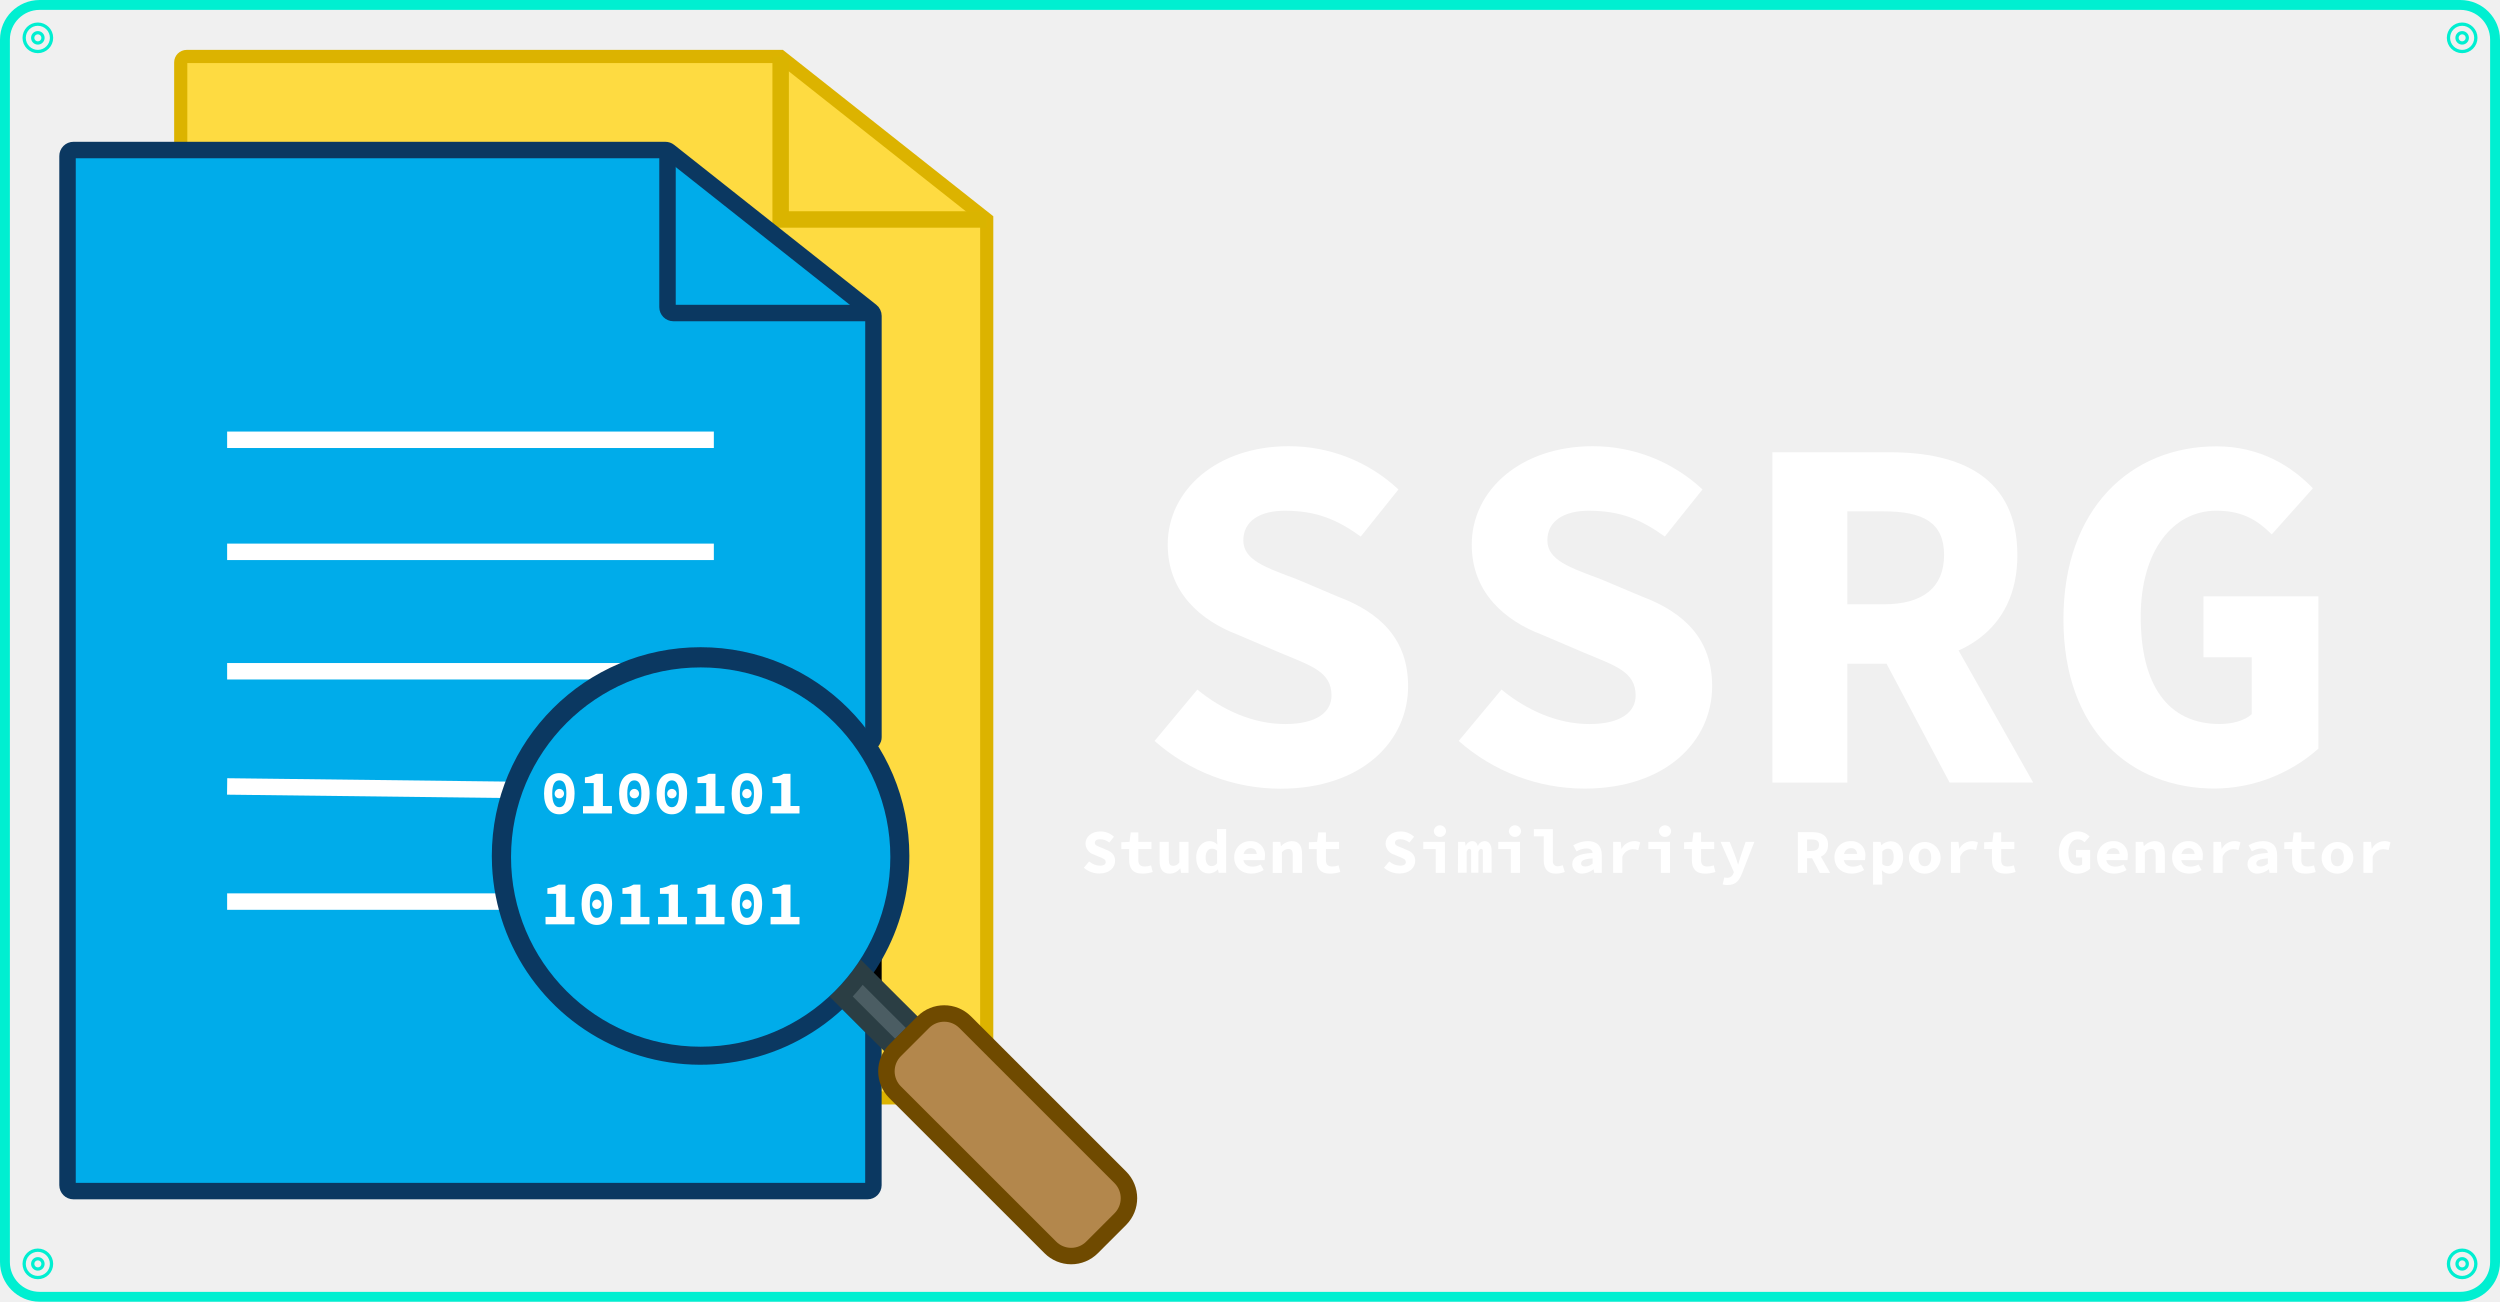
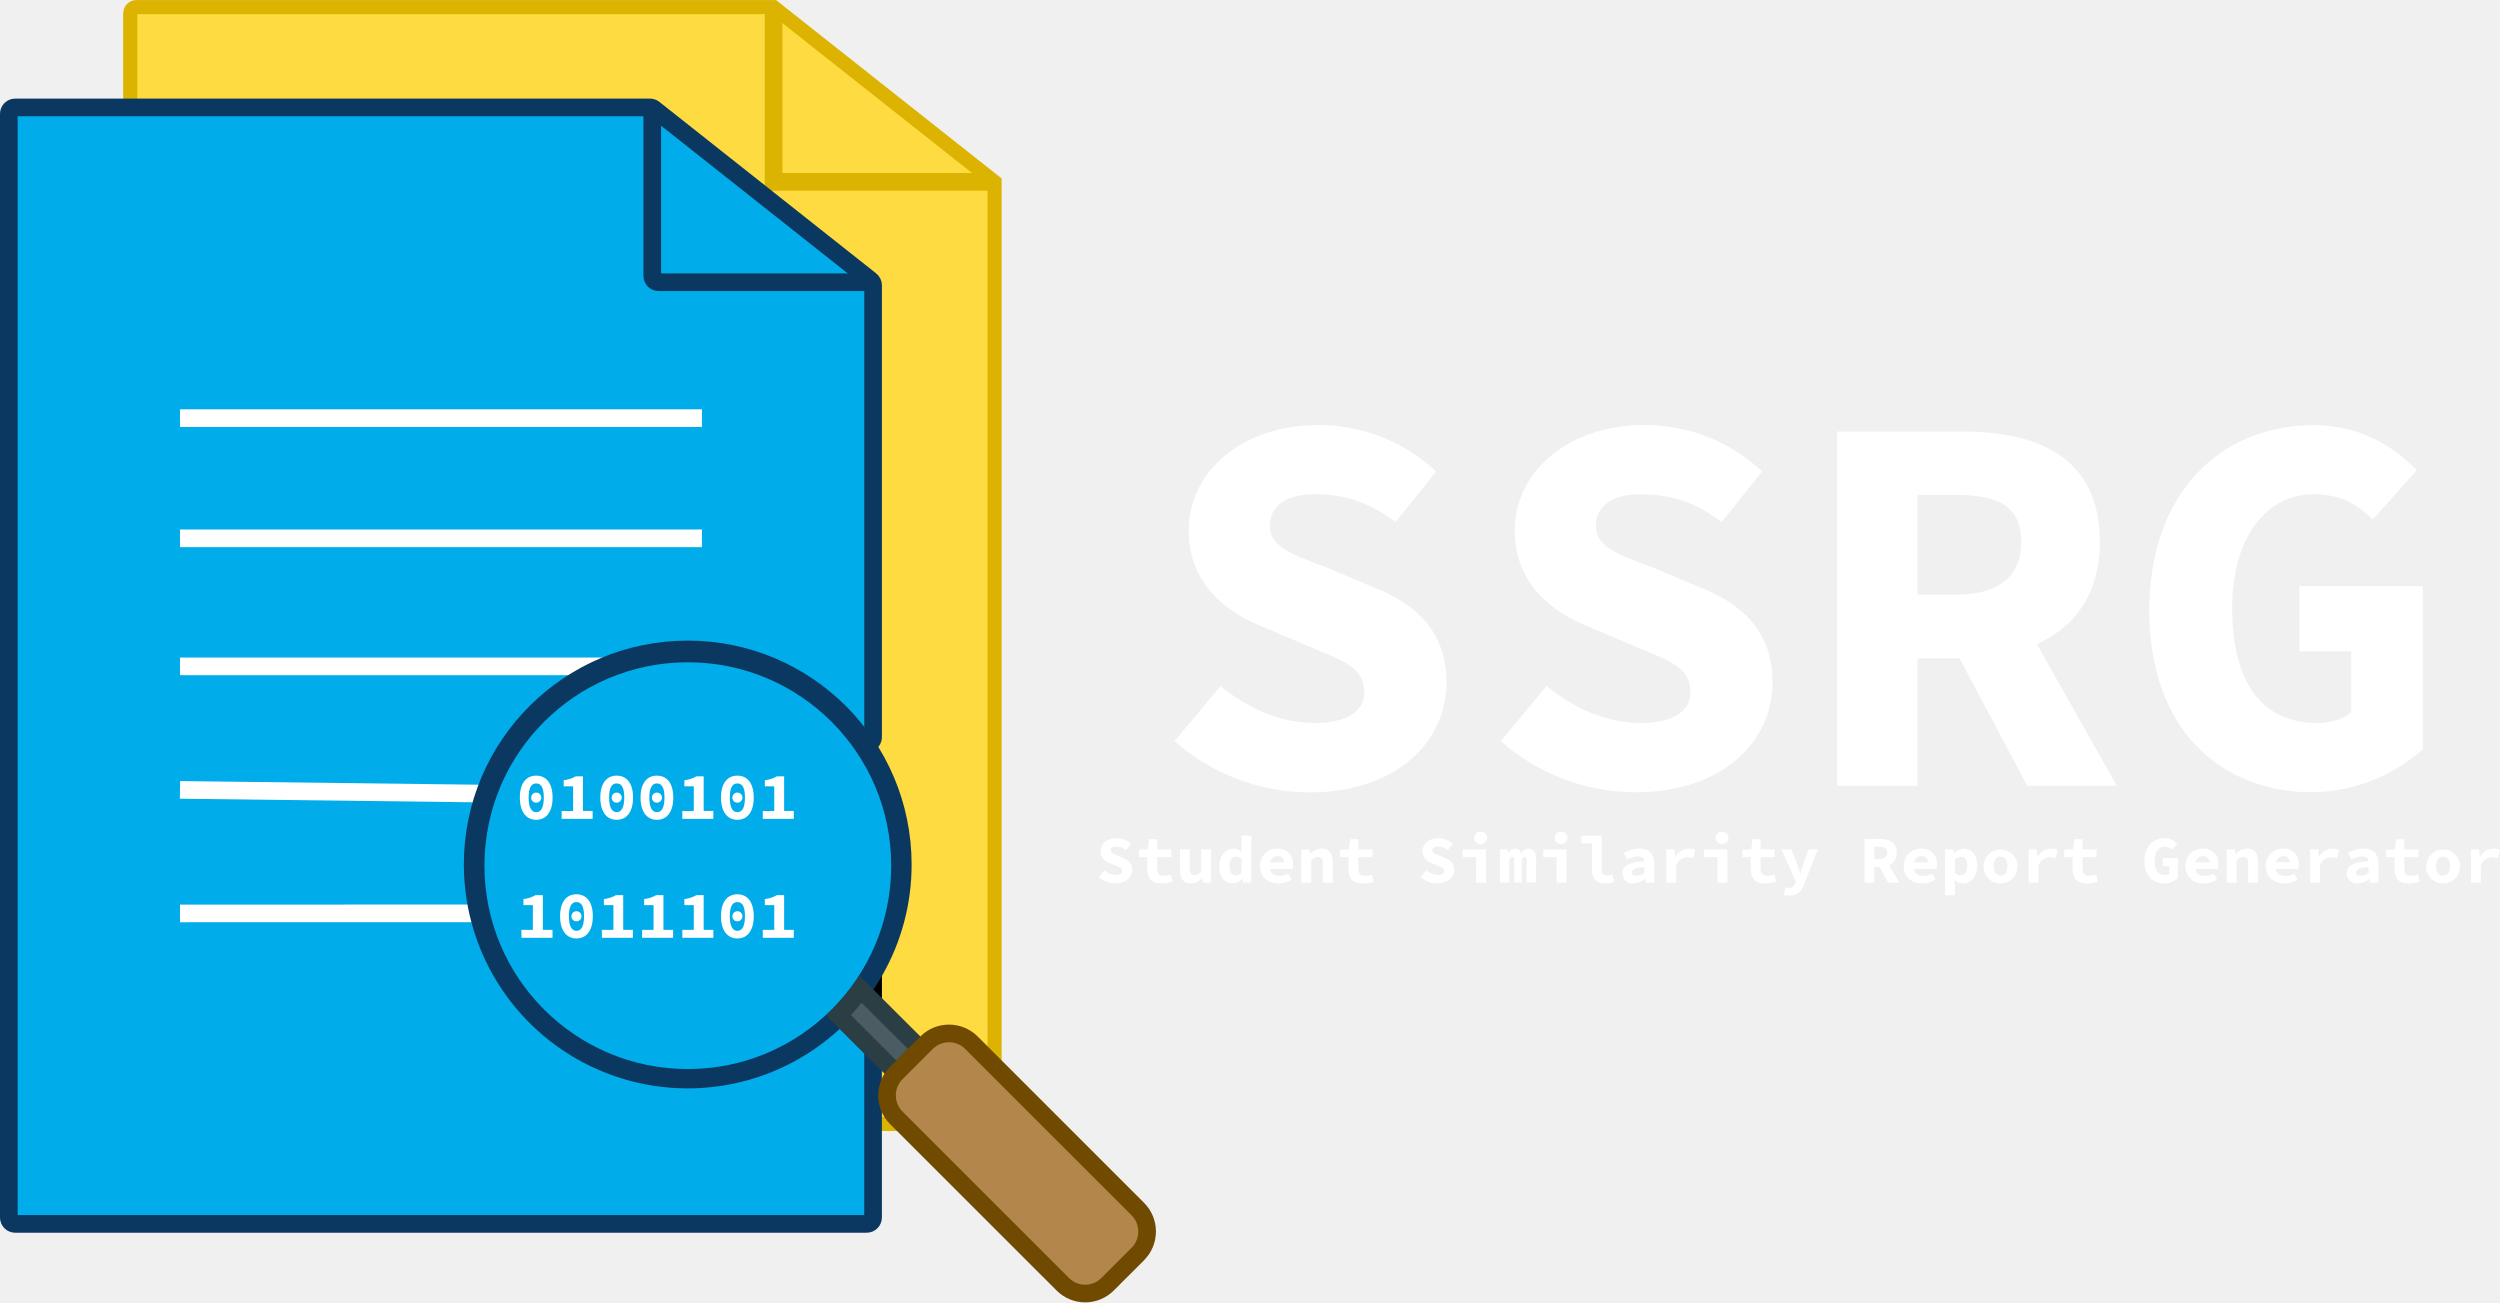
- <svg xmlns="http://www.w3.org/2000/svg" viewBox="0 0 759.69 395.56">
+ <svg xmlns="http://www.w3.org/2000/svg" viewBox="0 0 708.39 369.03">
  <defs>
-     <style>.cls-1{fill:#fedb41;stroke:#dcb300;stroke-width:4px;}.cls-1,.cls-11,.cls-12,.cls-2,.cls-3,.cls-4,.cls-5,.cls-6,.cls-7,.cls-8,.cls-9{stroke-miterlimit:10;}.cls-11,.cls-12,.cls-2,.cls-3,.cls-5,.cls-6{fill:none;}.cls-2{stroke:#dab400;}.cls-2,.cls-3,.cls-4,.cls-5,.cls-6,.cls-8,.cls-9{stroke-width:5px;}.cls-3{stroke:#000;}.cls-13,.cls-4{fill:#00acea;}.cls-4,.cls-6,.cls-7{stroke:#0b3861;}.cls-5{stroke:#fff;}.cls-7{fill:#0b3861;stroke-width:6px;}.cls-8{fill:#4b5d63;stroke:#2b3e44;}.cls-9{fill:#b3874c;stroke:#6f4a00;}.cls-10{fill:#fff;}.cls-11,.cls-12{stroke:#00efd1;}.cls-11{stroke-width:3px;}</style>
+     <style>.cls-1{fill:#fedb41;stroke:#dcb300;stroke-width:4px;}.cls-1,.cls-2,.cls-3,.cls-4,.cls-5,.cls-6,.cls-7,.cls-8,.cls-9{stroke-miterlimit:10;}.cls-2,.cls-3,.cls-5,.cls-6{fill:none;}.cls-2{stroke:#dab400;}.cls-2,.cls-3,.cls-4,.cls-5,.cls-6,.cls-8,.cls-9{stroke-width:5px;}.cls-3{stroke:#000;}.cls-11,.cls-4{fill:#00acea;}.cls-4,.cls-6,.cls-7{stroke:#0b3861;}.cls-5{stroke:#fff;}.cls-7{fill:#0b3861;stroke-width:6px;}.cls-8{fill:#4b5d63;stroke:#2b3e44;}.cls-9{fill:#b3874c;stroke:#6f4a00;}.cls-10{fill:#fff;}</style>
  </defs>
  <g id="Layer_5" data-name="Layer 5">
-     <path class="cls-1" d="M176.88,318.53H357.37L420,368.05V635H175.08V320.33A1.8,1.8,0,0,1,176.88,318.53Z" transform="translate(-120.16 -301.37)" />
-     <polyline class="cls-2" points="237.22 17.16 237.22 66.69 299.82 66.69" />
-     <path class="cls-3" d="M382.05,596.86a61.59,61.59,0,0,0,3.53-5.48v9Z" transform="translate(-120.16 -301.37)" />
-     <path class="cls-4" d="M385.58,397.36v128a1.8,1.8,0,0,1-3.26,1.07,60.44,60.44,0,0,0-109.71,35c0,1,0,1.91.07,2.85a60.44,60.44,0,0,0,101.83,41.13,1.8,1.8,0,0,1,2.53,0l8,8a1.81,1.81,0,0,1,.53,1.28v46.83a1.81,1.81,0,0,1-1.81,1.8H142.48a1.8,1.8,0,0,1-1.8-1.8V348.77a1.8,1.8,0,0,1,1.8-1.81H322.35a1.81,1.81,0,0,1,1.12.39l61.42,48.59A1.81,1.81,0,0,1,385.58,397.36Z" transform="translate(-120.16 -301.37)" />
-     <line class="cls-5" x1="69.02" y1="133.64" x2="216.92" y2="133.64" />
-     <line class="cls-5" x1="69.02" y1="167.69" x2="216.92" y2="167.69" />
-     <line class="cls-5" x1="190.46" y1="203.98" x2="69.02" y2="203.98" />
-     <line class="cls-5" x1="69.02" y1="238.98" x2="155.87" y2="240.03" />
-     <line class="cls-5" x1="154.05" y1="273.97" x2="69.02" y2="273.97" />
-     <path class="cls-6" d="M323,347V394.7a1.79,1.79,0,0,0,1.79,1.79h60.81" transform="translate(-120.16 -301.37)" />
-     <path class="cls-7" d="M393.49,561.48a60.08,60.08,0,0,1-7.91,29.9,61.59,61.59,0,0,1-3.53,5.48,59.38,59.38,0,0,1-6.26,7.36,60.44,60.44,0,0,1-103.11-39.89c-.05-.94-.07-1.89-.07-2.85a60.44,60.44,0,1,1,120.88,0Z" transform="translate(-120.16 -301.37)" />
-     <path class="cls-8" d="M399,613.76l-6.81,6.81L385.58,614l-9.79-9.79a59.38,59.38,0,0,0,6.26-7.36l3.53,3.53,5.22,5.22Z" transform="translate(-120.16 -301.37)" />
-     <path id="Handle" class="cls-9" d="M460.63,671.8,452,680.43a8.94,8.94,0,0,1-12.66,0l-47.21-47.19a9,9,0,0,1,0-12.67h0l6.81-6.81,1.81-1.81a9,9,0,0,1,12.66,0l47.21,47.2A9,9,0,0,1,460.63,671.8Z" transform="translate(-120.16 -301.37)" />
-     <path class="cls-10" d="M471,526.52l13-15.6c7.58,6.21,16.95,10.47,26.68,10.47s14.09-3.73,14.09-8.64c0-7.22-6-9-15.47-12.95l-13.07-5.58C485.16,490,475,481.47,475,466.86c0-16.62,15-29.9,36.78-29.9a48.6,48.6,0,0,1,33.33,13.14l-11.45,14.31c-7.06-5.07-13.32-7.84-23.12-7.84-7.49,0-12.56,3.1-12.56,9,0,6,6.73,8.24,16.35,11.85l12.28,5.21c13.14,4.92,21.44,13.12,21.44,27.28,0,16.68-14,31.13-38.84,31.13A57.82,57.82,0,0,1,471,526.52Z" transform="translate(-120.16 -301.37)" />
-     <path class="cls-10" d="M563.42,526.52l13-15.6c7.59,6.21,16.95,10.47,26.68,10.47s14.09-3.73,14.09-8.64c0-7.22-6-9-15.46-12.95l-13.07-5.58c-11.13-4.22-21.27-12.75-21.27-27.36,0-16.62,15-29.9,36.77-29.9a48.61,48.61,0,0,1,33.34,13.14l-11.45,14.31c-7.06-5.07-13.32-7.84-23.13-7.84-7.48,0-12.55,3.1-12.55,9,0,6,6.72,8.24,16.35,11.85L619,482.6c13.14,4.92,21.44,13.12,21.44,27.28,0,16.68-14,31.13-38.84,31.13A57.82,57.82,0,0,1,563.42,526.52Z" transform="translate(-120.16 -301.37)" />
-     <path class="cls-10" d="M658.75,438.8h35.69c21.26,0,38.75,7.4,38.75,31.27,0,23.07-17.49,33-38.75,33H681.51v36.11H658.75ZM692.59,485c11.93,0,18.33-5.13,18.33-15s-6.4-13.24-18.33-13.24H681.51V485ZM706,482.52l32,56.65H712.6l-22.34-42.1Z" transform="translate(-120.16 -301.37)" />
-     <path class="cls-10" d="M747.19,489.54C747.19,456,767.6,437,793.67,437c13.51,0,23,6.2,29.32,12.76l-12.5,14c-4.33-4.3-8.9-7.2-16.82-7.2-13.16,0-23,12.11-23,32.22,0,20.63,8.13,32.6,24,32.6,3.75,0,7.6-1,9.74-3V501.1H789.74V482.58h34.93v46.28A48.07,48.07,0,0,1,793.26,541C767.63,541,747.19,523.39,747.19,489.54Z" transform="translate(-120.16 -301.37)" />
-     <path class="cls-10" d="M449.52,565.06l1.61-1.92a5.28,5.28,0,0,0,3.29,1.29c1.19,0,1.74-.46,1.74-1.06,0-.9-.74-1.11-1.91-1.6l-1.61-.69a3.6,3.6,0,0,1-2.62-3.37c0-2.05,1.84-3.69,4.53-3.69a6,6,0,0,1,4.11,1.62l-1.41,1.76a4.46,4.46,0,0,0-2.85-1c-.92,0-1.55.38-1.55,1.1s.83,1,2,1.46l1.51.65c1.62.6,2.65,1.61,2.65,3.36,0,2.06-1.73,3.84-4.79,3.84A7.13,7.13,0,0,1,449.52,565.06Z" transform="translate(-120.16 -301.37)" />
-     <path class="cls-10" d="M463.28,562.72v-3.33H460.9v-2.08l2.5-.11.36-2.88h2.31v2.88h4v2.19h-4v3.29c0,1.44.61,2,2,2a5.55,5.55,0,0,0,1.86-.34l.51,2a10.28,10.28,0,0,1-3.08.51C464.34,566.85,463.28,565.19,463.28,562.72Z" transform="translate(-120.16 -301.37)" />
-     <path class="cls-10" d="M472.54,563V557.2h2.8v5.46c0,1.25.33,1.81,1.37,1.81a2.15,2.15,0,0,0,1.83-1.07v-6.2h2.79v9.42h-2.28l-.2-1.35h-.08a4,4,0,0,1-3.17,1.58C473.45,566.85,472.54,565.4,472.54,563Z" transform="translate(-120.16 -301.37)" />
-     <path class="cls-10" d="M483.66,561.92c0-3.09,2-4.95,4-4.95a3.09,3.09,0,0,1,2.37,1h.07l-.13-1.46v-3.21h2.79v13.3h-2.27l-.21-1h-.07a3.93,3.93,0,0,1-2.61,1.19C485.23,566.85,483.66,565,483.66,561.92Zm6.34,1.77v-3.8a2.21,2.21,0,0,0-1.58-.63c-1,0-1.9.83-1.9,2.62s.68,2.68,1.83,2.68A2,2,0,0,0,490,563.69Z" transform="translate(-120.16 -301.37)" />
-     <path class="cls-10" d="M495.21,561.91a4.81,4.81,0,0,1,4.9-4.94,4.18,4.18,0,0,1,4.44,4.53,7.82,7.82,0,0,1-.12,1.25h-7.15v-1.88h5.26l-.44.54c0-1.52-.66-2.31-1.89-2.31s-2.29.93-2.29,2.81,1.06,2.81,2.9,2.81a5.17,5.17,0,0,0,2.42-.65l.93,1.68a7.21,7.21,0,0,1-3.73,1.1C497.5,566.85,495.21,565,495.21,561.91Z" transform="translate(-120.16 -301.37)" />
-     <path class="cls-10" d="M506.93,557.2h2.28l.2,1.26h.08a4.54,4.54,0,0,1,3.26-1.49c2.13,0,3.07,1.46,3.07,3.83v5.82H513v-5.46c0-1.25-.36-1.81-1.38-1.81a2.64,2.64,0,0,0-1.91,1v6.29h-2.8Z" transform="translate(-120.16 -301.37)" />
-     <path class="cls-10" d="M520.28,562.72v-3.33H517.9v-2.08l2.5-.11.36-2.88h2.31v2.88h4v2.19h-4v3.29c0,1.44.61,2,2,2a5.55,5.55,0,0,0,1.86-.34l.51,2a10.34,10.34,0,0,1-3.08.51C521.34,566.85,520.28,565.19,520.28,562.72Z" transform="translate(-120.16 -301.37)" />
-     <path class="cls-10" d="M540.72,565.06l1.61-1.92a5.28,5.28,0,0,0,3.29,1.29c1.19,0,1.74-.46,1.74-1.06,0-.9-.74-1.11-1.91-1.6l-1.61-.69a3.61,3.61,0,0,1-2.63-3.37c0-2.05,1.85-3.69,4.54-3.69a6,6,0,0,1,4.11,1.62l-1.41,1.76a4.46,4.46,0,0,0-2.85-1c-.93,0-1.55.38-1.55,1.1s.83,1,2,1.46l1.51.65c1.62.6,2.65,1.61,2.65,3.36,0,2.06-1.73,3.84-4.8,3.84A7.1,7.1,0,0,1,540.72,565.06Z" transform="translate(-120.16 -301.37)" />
-     <path class="cls-10" d="M556.45,559.39h-3.8V557.2h6.6v9.42h-2.8Zm-.59-5.37a1.86,1.86,0,0,1,3.72,0,1.87,1.87,0,0,1-3.72,0Z" transform="translate(-120.16 -301.37)" />
-     <path class="cls-10" d="M563.23,557.2h2.1l.2,1.16h.07a2.14,2.14,0,0,1,2-1.39c.81,0,1.41.53,1.64,1.54a2.2,2.2,0,0,1,2.08-1.54c1.35,0,2.11,1.16,2.11,3v6.61h-2.66v-6.41c0-.59-.14-.86-.51-.86s-.6.3-.86.92v6.35h-2.19v-6.41c0-.59-.17-.86-.53-.86s-.59.3-.84.92v6.35h-2.65Z" transform="translate(-120.16 -301.37)" />
-     <path class="cls-10" d="M579.25,559.39h-3.8V557.2h6.6v9.42h-2.8Zm-.59-5.37a1.86,1.86,0,0,1,3.72,0,1.87,1.87,0,0,1-3.72,0Z" transform="translate(-120.16 -301.37)" />
-     <path class="cls-10" d="M589.27,562.94v-7.43h-3v-2.19h5.77v9.73a1.4,1.4,0,0,0,1.53,1.55,4.21,4.21,0,0,0,1.47-.31l.62,2.05a7.85,7.85,0,0,1-2.81.51C590.5,566.85,589.27,565.33,589.27,562.94Z" transform="translate(-120.16 -301.37)" />
-     <path class="cls-10" d="M597.93,564c0-2.11,1.74-3.19,6.19-3.46-.09-.84-.73-1.35-2-1.35a6.58,6.58,0,0,0-2.88.88l-1-1.83a8.89,8.89,0,0,1,4.41-1.28c2.65,0,4.25,1.38,4.25,4.27v5.38h-2.28l-.2-1.06h-.07a5.78,5.78,0,0,1-3.35,1.29A2.85,2.85,0,0,1,597.93,564Zm6.19-.22v-1.55c-2.77.14-3.51.74-3.51,1.55,0,.6.51.9,1.3.9A3.61,3.61,0,0,0,604.12,563.79Z" transform="translate(-120.16 -301.37)" />
-     <path class="cls-10" d="M610.36,557.2h2.29l.22,2.06h.07a4.39,4.39,0,0,1,3.82-2.29,3.92,3.92,0,0,1,1.81.38L618,559.7a4.91,4.91,0,0,0-1.67-.28,3.52,3.52,0,0,0-3.18,2.3v4.9h-2.79Z" transform="translate(-120.16 -301.37)" />
-     <path class="cls-10" d="M624.85,559.39h-3.8V557.2h6.59v9.42h-2.79Zm-.59-5.37a1.86,1.86,0,0,1,3.72,0,1.87,1.87,0,0,1-3.72,0Z" transform="translate(-120.16 -301.37)" />
-     <path class="cls-10" d="M634.27,562.72v-3.33H631.9v-2.08l2.5-.11.36-2.88h2.31v2.88h4v2.19h-4v3.29c0,1.44.61,2,2,2a5.6,5.6,0,0,0,1.86-.34l.51,2a10.34,10.34,0,0,1-3.08.51C635.34,566.85,634.27,565.19,634.27,562.72Z" transform="translate(-120.16 -301.37)" />
-     <path class="cls-10" d="M643.63,570.12l.51-2.13a2.62,2.62,0,0,0,.72.11,1.93,1.93,0,0,0,2-1.22l.18-.5L643,557.2h2.77l1.59,4c.33.88.64,1.84.93,2.83h.08c.25-.94.57-1.91.86-2.83l1.38-4h2.65l-3.72,9.53c-.92,2.35-2,3.58-4.42,3.58A5.52,5.52,0,0,1,643.63,570.12Z" transform="translate(-120.16 -301.37)" />
-     <path class="cls-10" d="M666.48,554.24h4.4c2.62,0,4.78.92,4.78,3.86s-2.16,4.07-4.78,4.07h-1.59v4.45h-2.81Zm4.17,5.71c1.48,0,2.27-.64,2.27-1.85s-.79-1.63-2.27-1.63h-1.36V560Zm1.66-.31,4,7h-3.14l-2.75-5.19Z" transform="translate(-120.16 -301.37)" />
-     <path class="cls-10" d="M677.61,561.91a4.81,4.81,0,0,1,4.9-4.94A4.18,4.18,0,0,1,687,561.5a7.82,7.82,0,0,1-.12,1.25h-7.15v-1.88h5.26l-.44.54c0-1.52-.66-2.31-1.9-2.31s-2.28.93-2.28,2.81,1.06,2.81,2.89,2.81a5.21,5.21,0,0,0,2.43-.65l.93,1.68a7.24,7.24,0,0,1-3.74,1.1C679.89,566.85,677.61,565,677.61,561.91Z" transform="translate(-120.16 -301.37)" />
-     <path class="cls-10" d="M689.33,557.2h2.28l.2,1h.07a4.32,4.32,0,0,1,2.81-1.19c2.35,0,3.78,1.89,3.78,4.79,0,3.24-2,5.09-4.09,5.09a3.37,3.37,0,0,1-2.32-1H692l.13,1.53v2.76h-2.8Zm6.28,4.59c0-1.69-.56-2.53-1.74-2.53a2.34,2.34,0,0,0-1.74.87v3.81a2.43,2.43,0,0,0,1.61.62C694.77,564.56,695.61,563.74,695.61,561.79Z" transform="translate(-120.16 -301.37)" />
-     <path class="cls-10" d="M700.25,561.92a4.81,4.81,0,1,1,4.81,4.93A4.73,4.73,0,0,1,700.25,561.92Zm6.75,0c0-1.64-.65-2.69-1.94-2.69s-1.94,1-1.94,2.69.65,2.68,1.94,2.68S707,563.55,707,561.92Z" transform="translate(-120.16 -301.37)" />
-     <path class="cls-10" d="M713,557.2h2.3l.22,2.06h.07a4.38,4.38,0,0,1,3.82-2.29,3.92,3.92,0,0,1,1.81.38l-.57,2.35a4.91,4.91,0,0,0-1.67-.28,3.52,3.52,0,0,0-3.18,2.3v4.9H713Z" transform="translate(-120.16 -301.37)" />
-     <path class="cls-10" d="M725.47,562.72v-3.33H723.1v-2.08l2.5-.11.36-2.88h2.31v2.88h4v2.19h-4v3.29c0,1.44.6,2,2,2a5.65,5.65,0,0,0,1.86-.34l.51,2a10.34,10.34,0,0,1-3.08.51C726.54,566.85,725.47,565.19,725.47,562.72Z" transform="translate(-120.16 -301.37)" />
-     <path class="cls-10" d="M745.79,560.5c0-4.13,2.52-6.48,5.73-6.48a4.92,4.92,0,0,1,3.62,1.57l-1.54,1.73a2.69,2.69,0,0,0-2.08-.88c-1.62,0-2.84,1.49-2.84,4s1,4,3,4a2,2,0,0,0,1.2-.36v-2.14H751v-2.29h4.31v5.71a5.94,5.94,0,0,1-3.88,1.5C748.31,566.85,745.79,564.68,745.79,560.5Z" transform="translate(-120.16 -301.37)" />
-     <path class="cls-10" d="M757.41,561.91a4.8,4.8,0,0,1,4.9-4.94,4.19,4.19,0,0,1,4.44,4.53,7.82,7.82,0,0,1-.12,1.25h-7.15v-1.88h5.26l-.44.54c0-1.52-.66-2.31-1.9-2.31s-2.29.93-2.29,2.81,1.07,2.81,2.9,2.81a5.21,5.21,0,0,0,2.43-.65l.93,1.68a7.24,7.24,0,0,1-3.74,1.1C759.69,566.85,757.41,565,757.41,561.91Z" transform="translate(-120.16 -301.37)" />
-     <path class="cls-10" d="M769.13,557.2h2.28l.2,1.26h.08a4.52,4.52,0,0,1,3.25-1.49c2.13,0,3.07,1.46,3.07,3.83v5.82h-2.8v-5.46c0-1.25-.36-1.81-1.38-1.81a2.63,2.63,0,0,0-1.9,1v6.29h-2.8Z" transform="translate(-120.16 -301.37)" />
-     <path class="cls-10" d="M780.21,561.91a4.8,4.8,0,0,1,4.9-4.94,4.18,4.18,0,0,1,4.43,4.53,8.07,8.07,0,0,1-.11,1.25h-7.15v-1.88h5.26l-.44.54c0-1.52-.66-2.31-1.9-2.31s-2.29.93-2.29,2.81,1.07,2.81,2.9,2.81a5.21,5.21,0,0,0,2.43-.65l.93,1.68a7.24,7.24,0,0,1-3.74,1.1C782.49,566.85,780.21,565,780.21,561.91Z" transform="translate(-120.16 -301.37)" />
-     <path class="cls-10" d="M792.75,557.2h2.3l.22,2.06h.07a4.37,4.37,0,0,1,3.82-2.29,4,4,0,0,1,1.81.38l-.57,2.35a4.91,4.91,0,0,0-1.67-.28,3.51,3.51,0,0,0-3.18,2.3v4.9h-2.8Z" transform="translate(-120.16 -301.37)" />
-     <path class="cls-10" d="M803.12,564c0-2.11,1.75-3.19,6.2-3.46-.1-.84-.73-1.35-2-1.35a6.58,6.58,0,0,0-2.87.88l-1-1.83a8.92,8.92,0,0,1,4.41-1.28c2.65,0,4.26,1.38,4.26,4.27v5.38h-2.29l-.2-1.06h-.07a5.73,5.73,0,0,1-3.34,1.29A2.85,2.85,0,0,1,803.12,564Zm6.2-.22v-1.55c-2.77.14-3.52.74-3.52,1.55,0,.6.52.9,1.31.9A3.61,3.61,0,0,0,809.32,563.79Z" transform="translate(-120.16 -301.37)" />
-     <path class="cls-10" d="M816.67,562.72v-3.33H814.3v-2.08l2.5-.11.36-2.88h2.31v2.88h4v2.19h-4v3.29c0,1.44.6,2,2,2a5.65,5.65,0,0,0,1.86-.34l.51,2a10.34,10.34,0,0,1-3.08.51C817.74,566.85,816.67,565.19,816.67,562.72Z" transform="translate(-120.16 -301.37)" />
-     <path class="cls-10" d="M825.65,561.92a4.81,4.81,0,1,1,4.81,4.93A4.73,4.73,0,0,1,825.65,561.92Zm6.75,0c0-1.64-.65-2.69-1.94-2.69s-2,1-2,2.69.66,2.68,2,2.68S832.4,563.55,832.4,561.92Z" transform="translate(-120.16 -301.37)" />
-     <path class="cls-10" d="M838.35,557.2h2.3l.22,2.06h.07a4.37,4.37,0,0,1,3.82-2.29,4,4,0,0,1,1.81.38L846,559.7a4.91,4.91,0,0,0-1.67-.28,3.5,3.5,0,0,0-3.18,2.3v4.9h-2.8Z" transform="translate(-120.16 -301.37)" />
-     <rect class="cls-11" x="1.5" y="1.5" width="756.69" height="392.56" rx="10.55" />
-     <circle class="cls-12" cx="748.19" cy="11.5" r="1.56" />
-     <circle class="cls-12" cx="748.19" cy="11.5" r="4.16" />
-     <circle class="cls-12" cx="748.19" cy="384.06" r="1.56" />
-     <circle class="cls-12" cx="748.19" cy="384.06" r="4.16" />
-     <circle class="cls-12" cx="11.5" cy="384.06" r="1.56" />
-     <circle class="cls-12" cx="11.5" cy="384.06" r="4.16" />
-     <circle class="cls-12" cx="11.5" cy="11.5" r="1.56" />
-     <circle class="cls-12" cx="11.5" cy="11.5" r="4.16" />
-     <circle class="cls-13" cx="212.92" cy="260.44" r="57.63" />
-     <path class="cls-10" d="M285.48,542.51c0-4.11,1.85-6.21,4.64-6.21s4.64,2.1,4.64,6.21-1.84,6.31-4.64,6.31S285.48,546.6,285.48,542.51Zm6.79,0c0-3.14-.95-4-2.15-4s-2.15.91-2.15,4,.95,4.15,2.15,4.15S292.27,545.64,292.27,542.51Zm-3.57,0a1.43,1.43,0,1,1,1.42,1.45A1.38,1.38,0,0,1,288.7,542.47Z" transform="translate(-120.16 -301.37)" />
-     <path class="cls-10" d="M297.32,546.33h3.25v-7H297.9v-1.74a8.38,8.38,0,0,0,3.41-1.09h2.06v9.8h2.74v2.26h-8.79Z" transform="translate(-120.16 -301.37)" />
-     <path class="cls-10" d="M308.28,542.51c0-4.11,1.85-6.21,4.64-6.21s4.64,2.1,4.64,6.21-1.84,6.31-4.64,6.31S308.28,546.6,308.28,542.51Zm6.79,0c0-3.14-.95-4-2.15-4s-2.15.91-2.15,4,1,4.15,2.15,4.15S315.07,545.64,315.07,542.51Zm-3.57,0a1.43,1.43,0,1,1,1.42,1.45A1.38,1.38,0,0,1,311.5,542.47Z" transform="translate(-120.16 -301.37)" />
-     <path class="cls-10" d="M319.68,542.51c0-4.11,1.85-6.21,4.64-6.21s4.64,2.1,4.64,6.21-1.84,6.31-4.64,6.31S319.68,546.6,319.68,542.51Zm6.79,0c0-3.14-1-4-2.15-4s-2.15.91-2.15,4,.95,4.15,2.15,4.15S326.47,545.64,326.47,542.51Zm-3.57,0a1.43,1.43,0,1,1,1.42,1.45A1.38,1.38,0,0,1,322.9,542.47Z" transform="translate(-120.16 -301.37)" />
-     <path class="cls-10" d="M331.52,546.33h3.25v-7H332.1v-1.74a8.38,8.38,0,0,0,3.41-1.09h2.06v9.8h2.74v2.26h-8.79Z" transform="translate(-120.16 -301.37)" />
-     <path class="cls-10" d="M342.48,542.51c0-4.11,1.85-6.21,4.64-6.21s4.64,2.1,4.64,6.21-1.84,6.31-4.64,6.31S342.48,546.6,342.48,542.51Zm6.79,0c0-3.14-.95-4-2.15-4s-2.15.91-2.15,4,.95,4.15,2.15,4.15S349.27,545.64,349.27,542.51Zm-3.57,0a1.43,1.43,0,1,1,1.42,1.45A1.38,1.38,0,0,1,345.7,542.47Z" transform="translate(-120.16 -301.37)" />
-     <path class="cls-10" d="M354.32,546.33h3.25v-7H354.9v-1.74a8.38,8.38,0,0,0,3.41-1.09h2.06v9.8h2.74v2.26h-8.79Z" transform="translate(-120.16 -301.37)" />
-     <path class="cls-10" d="M285.92,580h3.25v-7H286.5v-1.73a8.52,8.52,0,0,0,3.41-1.1H292V580h2.74v2.25h-8.79Z" transform="translate(-120.16 -301.37)" />
-     <path class="cls-10" d="M296.88,576.13c0-4.11,1.85-6.21,4.64-6.21s4.64,2.1,4.64,6.21-1.84,6.31-4.64,6.31S296.88,580.22,296.88,576.13Zm6.79,0c0-3.14-.95-4-2.15-4s-2.14.91-2.14,4,.95,4.15,2.14,4.15S303.67,579.26,303.67,576.13Zm-3.57,0a1.43,1.43,0,1,1,1.42,1.45A1.38,1.38,0,0,1,300.1,576.09Z" transform="translate(-120.16 -301.37)" />
-     <path class="cls-10" d="M308.72,580H312v-7H309.3v-1.73a8.52,8.52,0,0,0,3.41-1.1h2.06V580h2.74v2.25h-8.79Z" transform="translate(-120.16 -301.37)" />
-     <path class="cls-10" d="M320.12,580h3.25v-7H320.7v-1.73a8.52,8.52,0,0,0,3.41-1.1h2.06V580h2.74v2.25h-8.79Z" transform="translate(-120.16 -301.37)" />
-     <path class="cls-10" d="M331.52,580h3.25v-7H332.1v-1.73a8.52,8.52,0,0,0,3.41-1.1h2.06V580h2.74v2.25h-8.79Z" transform="translate(-120.16 -301.37)" />
-     <path class="cls-10" d="M342.48,576.13c0-4.11,1.85-6.21,4.64-6.21s4.64,2.1,4.64,6.21-1.84,6.31-4.64,6.31S342.48,580.22,342.48,576.13Zm6.79,0c0-3.14-.95-4-2.15-4s-2.15.91-2.15,4,.95,4.15,2.15,4.15S349.27,579.26,349.27,576.13Zm-3.57,0a1.43,1.43,0,1,1,1.42,1.45A1.38,1.38,0,0,1,345.7,576.09Z" transform="translate(-120.16 -301.37)" />
-     <path class="cls-10" d="M354.32,580h3.25v-7H354.9v-1.73a8.52,8.52,0,0,0,3.41-1.1h2.06V580h2.74v2.25h-8.79Z" transform="translate(-120.16 -301.37)" />
+     <path class="cls-1" d="M176.88,318.53H357.37L420,368.05V635H175.08V320.33A1.8,1.8,0,0,1,176.88,318.53Z" transform="translate(-138.18 -316.52)" />
+     <polyline class="cls-2" points="219.2 2 219.2 51.53 281.8 51.53" />
+     <path class="cls-3" d="M382.05,596.86a61.59,61.59,0,0,0,3.53-5.48v9Z" transform="translate(-138.18 -316.52)" />
+     <path class="cls-4" d="M385.58,397.36v128a1.8,1.8,0,0,1-3.26,1.07,60.44,60.44,0,0,0-109.71,35c0,1,0,1.91.07,2.85a60.44,60.44,0,0,0,101.83,41.13,1.8,1.8,0,0,1,2.53,0l8,8a1.81,1.81,0,0,1,.53,1.28v46.83a1.81,1.81,0,0,1-1.81,1.8H142.48a1.8,1.8,0,0,1-1.8-1.8V348.77a1.8,1.8,0,0,1,1.8-1.81H322.35a1.81,1.81,0,0,1,1.12.39l61.42,48.59A1.81,1.81,0,0,1,385.58,397.36Z" transform="translate(-138.18 -316.52)" />
+     <line class="cls-5" x1="51" y1="118.48" x2="198.9" y2="118.48" />
+     <line class="cls-5" x1="51" y1="152.54" x2="198.9" y2="152.54" />
+     <line class="cls-5" x1="172.44" y1="188.82" x2="51" y2="188.82" />
+     <line class="cls-5" x1="51" y1="223.82" x2="137.85" y2="224.88" />
+     <line class="cls-5" x1="136.03" y1="258.81" x2="51" y2="258.82" />
+     <path class="cls-6" d="M323,347V394.7a1.79,1.79,0,0,0,1.79,1.79h60.81" transform="translate(-138.18 -316.52)" />
+     <path class="cls-7" d="M393.49,561.48a60.08,60.08,0,0,1-7.91,29.9,61.59,61.59,0,0,1-3.53,5.48,59.38,59.38,0,0,1-6.26,7.36,60.44,60.44,0,0,1-103.11-39.89c-.05-.94-.07-1.89-.07-2.85a60.44,60.44,0,1,1,120.88,0Z" transform="translate(-138.18 -316.52)" />
+     <path class="cls-8" d="M399,613.76l-6.81,6.81L385.58,614l-9.79-9.79a59.38,59.38,0,0,0,6.26-7.36l3.53,3.53,5.22,5.22Z" transform="translate(-138.18 -316.52)" />
+     <path id="Handle" class="cls-9" d="M460.63,671.8,452,680.43a8.94,8.94,0,0,1-12.66,0l-47.21-47.19a9,9,0,0,1,0-12.67h0l6.81-6.81,1.81-1.81a9,9,0,0,1,12.66,0l47.21,47.2A9,9,0,0,1,460.63,671.8Z" transform="translate(-138.18 -316.52)" />
+     <path class="cls-10" d="M471,526.52l13-15.6c7.58,6.21,16.95,10.47,26.68,10.47s14.09-3.73,14.09-8.64c0-7.22-6-9-15.47-12.95l-13.07-5.58C485.16,490,475,481.47,475,466.86c0-16.62,15-29.9,36.78-29.9a48.6,48.6,0,0,1,33.33,13.14l-11.45,14.31c-7.06-5.07-13.32-7.84-23.12-7.84-7.49,0-12.56,3.1-12.56,9,0,6,6.73,8.24,16.35,11.85l12.28,5.21c13.14,4.92,21.44,13.12,21.44,27.28,0,16.68-14,31.13-38.84,31.13A57.82,57.82,0,0,1,471,526.52Z" transform="translate(-138.18 -316.52)" />
+     <path class="cls-10" d="M563.42,526.52l13-15.6c7.59,6.21,16.95,10.47,26.68,10.47s14.09-3.73,14.09-8.64c0-7.22-6-9-15.46-12.95l-13.07-5.58c-11.13-4.22-21.27-12.75-21.27-27.36,0-16.62,15-29.9,36.77-29.9a48.61,48.61,0,0,1,33.34,13.14l-11.45,14.31c-7.06-5.07-13.32-7.84-23.13-7.84-7.48,0-12.55,3.1-12.55,9,0,6,6.72,8.24,16.35,11.85L619,482.6c13.14,4.92,21.44,13.12,21.44,27.28,0,16.68-14,31.13-38.84,31.13A57.82,57.82,0,0,1,563.42,526.52Z" transform="translate(-138.18 -316.52)" />
+     <path class="cls-10" d="M658.75,438.8h35.69c21.26,0,38.75,7.4,38.75,31.27,0,23.07-17.49,33-38.75,33H681.51v36.11H658.75ZM692.59,485c11.93,0,18.33-5.13,18.33-15s-6.4-13.24-18.33-13.24H681.51V485ZM706,482.52l32,56.65H712.6l-22.34-42.1Z" transform="translate(-138.18 -316.52)" />
+     <path class="cls-10" d="M747.19,489.54C747.19,456,767.6,437,793.67,437c13.51,0,23,6.2,29.32,12.76l-12.5,14c-4.33-4.3-8.9-7.2-16.82-7.2-13.16,0-23,12.11-23,32.22,0,20.63,8.13,32.6,24,32.6,3.75,0,7.6-1,9.74-3V501.1H789.74V482.58h34.93v46.28A48.07,48.07,0,0,1,793.26,541C767.63,541,747.19,523.39,747.19,489.54Z" transform="translate(-138.18 -316.52)" />
+     <path class="cls-10" d="M449.52,565.06l1.61-1.92a5.28,5.28,0,0,0,3.29,1.29c1.19,0,1.74-.46,1.74-1.06,0-.9-.74-1.11-1.91-1.6l-1.61-.69a3.6,3.6,0,0,1-2.62-3.37c0-2.05,1.84-3.69,4.53-3.69a6,6,0,0,1,4.11,1.62l-1.41,1.76a4.46,4.46,0,0,0-2.85-1c-.92,0-1.55.38-1.55,1.1s.83,1,2,1.46l1.51.65c1.62.6,2.65,1.61,2.65,3.36,0,2.06-1.73,3.84-4.79,3.84A7.13,7.13,0,0,1,449.52,565.06Z" transform="translate(-138.18 -316.52)" />
+     <path class="cls-10" d="M463.28,562.72v-3.33H460.9v-2.08l2.5-.11.36-2.88h2.31v2.88h4v2.19h-4v3.29c0,1.44.61,2,2,2a5.55,5.55,0,0,0,1.86-.34l.51,2a10.28,10.28,0,0,1-3.08.51C464.34,566.85,463.28,565.19,463.28,562.72Z" transform="translate(-138.18 -316.52)" />
+     <path class="cls-10" d="M472.54,563V557.2h2.8v5.46c0,1.25.33,1.81,1.37,1.81a2.15,2.15,0,0,0,1.83-1.07v-6.2h2.79v9.42h-2.28l-.2-1.35h-.08a4,4,0,0,1-3.17,1.58C473.45,566.85,472.54,565.4,472.54,563Z" transform="translate(-138.18 -316.52)" />
+     <path class="cls-10" d="M483.66,561.92c0-3.09,2-4.95,4-4.95a3.09,3.09,0,0,1,2.37,1h.07l-.13-1.46v-3.21h2.79v13.3h-2.27l-.21-1h-.07a3.93,3.93,0,0,1-2.61,1.19C485.23,566.85,483.66,565,483.66,561.92Zm6.34,1.77v-3.8a2.21,2.21,0,0,0-1.58-.63c-1,0-1.9.83-1.9,2.62s.68,2.68,1.83,2.68A2,2,0,0,0,490,563.69Z" transform="translate(-138.18 -316.52)" />
+     <path class="cls-10" d="M495.21,561.91a4.81,4.81,0,0,1,4.9-4.94,4.18,4.18,0,0,1,4.44,4.53,7.82,7.82,0,0,1-.12,1.25h-7.15v-1.88h5.26l-.44.54c0-1.52-.66-2.31-1.89-2.31s-2.29.93-2.29,2.81,1.06,2.81,2.9,2.81a5.17,5.17,0,0,0,2.42-.65l.93,1.68a7.21,7.21,0,0,1-3.73,1.1C497.5,566.85,495.21,565,495.21,561.91Z" transform="translate(-138.18 -316.52)" />
+     <path class="cls-10" d="M506.93,557.2h2.28l.2,1.26h.08a4.54,4.54,0,0,1,3.26-1.49c2.13,0,3.07,1.46,3.07,3.83v5.82H513v-5.46c0-1.25-.36-1.81-1.38-1.81a2.64,2.64,0,0,0-1.91,1v6.29h-2.8Z" transform="translate(-138.18 -316.52)" />
+     <path class="cls-10" d="M520.28,562.72v-3.33H517.9v-2.08l2.5-.11.36-2.88h2.31v2.88h4v2.19h-4v3.29c0,1.44.61,2,2,2a5.55,5.55,0,0,0,1.86-.34l.51,2a10.34,10.34,0,0,1-3.08.51C521.34,566.85,520.28,565.19,520.28,562.72Z" transform="translate(-138.18 -316.52)" />
+     <path class="cls-10" d="M540.72,565.06l1.61-1.92a5.28,5.28,0,0,0,3.29,1.29c1.19,0,1.74-.46,1.74-1.06,0-.9-.74-1.11-1.91-1.6l-1.61-.69a3.61,3.61,0,0,1-2.63-3.37c0-2.05,1.85-3.69,4.54-3.69a6,6,0,0,1,4.11,1.62l-1.41,1.76a4.46,4.46,0,0,0-2.85-1c-.93,0-1.55.38-1.55,1.1s.83,1,2,1.46l1.51.65c1.62.6,2.65,1.61,2.65,3.36,0,2.06-1.73,3.84-4.8,3.84A7.1,7.1,0,0,1,540.72,565.06Z" transform="translate(-138.18 -316.52)" />
+     <path class="cls-10" d="M556.45,559.39h-3.8V557.2h6.6v9.42h-2.8Zm-.59-5.37a1.86,1.86,0,0,1,3.72,0,1.87,1.87,0,0,1-3.72,0Z" transform="translate(-138.18 -316.52)" />
+     <path class="cls-10" d="M563.23,557.2h2.1l.2,1.16h.07a2.14,2.14,0,0,1,2-1.39c.81,0,1.41.53,1.64,1.54a2.2,2.2,0,0,1,2.08-1.54c1.35,0,2.11,1.16,2.11,3v6.61h-2.66v-6.41c0-.59-.14-.86-.51-.86s-.6.3-.86.92v6.35h-2.19v-6.41c0-.59-.17-.86-.53-.86s-.59.3-.84.92v6.35h-2.65Z" transform="translate(-138.18 -316.52)" />
+     <path class="cls-10" d="M579.25,559.39h-3.8V557.2h6.6v9.42h-2.8Zm-.59-5.37a1.86,1.86,0,0,1,3.72,0,1.87,1.87,0,0,1-3.72,0Z" transform="translate(-138.18 -316.52)" />
+     <path class="cls-10" d="M589.27,562.94v-7.43h-3v-2.19h5.77v9.73a1.4,1.4,0,0,0,1.53,1.55,4.21,4.21,0,0,0,1.47-.31l.62,2.05a7.85,7.85,0,0,1-2.81.51C590.5,566.85,589.27,565.33,589.27,562.94Z" transform="translate(-138.18 -316.52)" />
+     <path class="cls-10" d="M597.93,564c0-2.11,1.74-3.19,6.19-3.46-.09-.84-.73-1.35-2-1.35a6.58,6.58,0,0,0-2.88.88l-1-1.83a8.89,8.89,0,0,1,4.41-1.28c2.65,0,4.25,1.38,4.25,4.27v5.38h-2.28l-.2-1.06h-.07a5.78,5.78,0,0,1-3.35,1.29A2.85,2.85,0,0,1,597.93,564Zm6.19-.22v-1.55c-2.77.14-3.51.74-3.51,1.55,0,.6.51.9,1.3.9A3.61,3.61,0,0,0,604.12,563.79Z" transform="translate(-138.18 -316.52)" />
+     <path class="cls-10" d="M610.36,557.2h2.29l.22,2.06h.07a4.39,4.39,0,0,1,3.82-2.29,3.92,3.92,0,0,1,1.81.38L618,559.7a4.91,4.91,0,0,0-1.67-.28,3.52,3.52,0,0,0-3.18,2.3v4.9h-2.79Z" transform="translate(-138.18 -316.52)" />
+     <path class="cls-10" d="M624.85,559.39h-3.8V557.2h6.59v9.42h-2.79Zm-.59-5.37a1.86,1.86,0,0,1,3.72,0,1.87,1.87,0,0,1-3.72,0Z" transform="translate(-138.18 -316.52)" />
+     <path class="cls-10" d="M634.27,562.72v-3.33H631.9v-2.08l2.5-.11.36-2.88h2.31v2.88h4v2.19h-4v3.29c0,1.44.61,2,2,2a5.6,5.6,0,0,0,1.86-.34l.51,2a10.34,10.34,0,0,1-3.08.51C635.34,566.85,634.27,565.19,634.27,562.72Z" transform="translate(-138.18 -316.52)" />
+     <path class="cls-10" d="M643.63,570.12l.51-2.13a2.62,2.62,0,0,0,.72.11,1.93,1.93,0,0,0,2-1.22l.18-.5L643,557.2h2.77l1.59,4c.33.88.64,1.84.93,2.83h.08c.25-.94.57-1.91.86-2.83l1.38-4h2.65l-3.72,9.53c-.92,2.35-2,3.58-4.42,3.58A5.52,5.52,0,0,1,643.63,570.12Z" transform="translate(-138.18 -316.52)" />
+     <path class="cls-10" d="M666.48,554.24h4.4c2.62,0,4.78.92,4.78,3.86s-2.16,4.07-4.78,4.07h-1.59v4.45h-2.81Zm4.17,5.71c1.48,0,2.27-.64,2.27-1.85s-.79-1.63-2.27-1.63h-1.36V560Zm1.66-.31,4,7h-3.14l-2.75-5.19Z" transform="translate(-138.18 -316.52)" />
+     <path class="cls-10" d="M677.61,561.91a4.81,4.81,0,0,1,4.9-4.94A4.18,4.18,0,0,1,687,561.5a7.82,7.82,0,0,1-.12,1.25h-7.15v-1.88h5.26l-.44.54c0-1.52-.66-2.31-1.9-2.31s-2.28.93-2.28,2.81,1.06,2.81,2.89,2.81a5.21,5.21,0,0,0,2.43-.65l.93,1.68a7.24,7.24,0,0,1-3.74,1.1C679.89,566.85,677.61,565,677.61,561.91Z" transform="translate(-138.18 -316.52)" />
+     <path class="cls-10" d="M689.33,557.2h2.28l.2,1h.07a4.32,4.32,0,0,1,2.81-1.19c2.35,0,3.78,1.89,3.78,4.79,0,3.24-2,5.09-4.09,5.09a3.37,3.37,0,0,1-2.32-1H692l.13,1.53v2.76h-2.8Zm6.28,4.59c0-1.69-.56-2.53-1.74-2.53a2.34,2.34,0,0,0-1.74.87v3.81a2.43,2.43,0,0,0,1.61.62C694.77,564.56,695.61,563.74,695.61,561.79Z" transform="translate(-138.18 -316.52)" />
+     <path class="cls-10" d="M700.25,561.92a4.81,4.81,0,1,1,4.81,4.93A4.73,4.73,0,0,1,700.25,561.92Zm6.75,0c0-1.64-.65-2.69-1.94-2.69s-1.94,1-1.94,2.69.65,2.68,1.94,2.68S707,563.55,707,561.92Z" transform="translate(-138.18 -316.52)" />
+     <path class="cls-10" d="M713,557.2h2.3l.22,2.06h.07a4.38,4.38,0,0,1,3.82-2.29,3.92,3.92,0,0,1,1.81.38l-.57,2.35a4.91,4.91,0,0,0-1.67-.28,3.52,3.52,0,0,0-3.18,2.3v4.9H713Z" transform="translate(-138.18 -316.52)" />
+     <path class="cls-10" d="M725.47,562.72v-3.33H723.1v-2.08l2.5-.11.36-2.88h2.31v2.88h4v2.19h-4v3.29c0,1.44.6,2,2,2a5.65,5.65,0,0,0,1.86-.34l.51,2a10.34,10.34,0,0,1-3.08.51C726.54,566.85,725.47,565.19,725.47,562.72Z" transform="translate(-138.18 -316.52)" />
+     <path class="cls-10" d="M745.79,560.5c0-4.13,2.52-6.48,5.73-6.48a4.92,4.92,0,0,1,3.62,1.57l-1.54,1.73a2.69,2.69,0,0,0-2.08-.88c-1.62,0-2.84,1.49-2.84,4s1,4,3,4a2,2,0,0,0,1.2-.36v-2.14H751v-2.29h4.31v5.71a5.94,5.94,0,0,1-3.88,1.5C748.31,566.85,745.79,564.68,745.79,560.5Z" transform="translate(-138.18 -316.52)" />
+     <path class="cls-10" d="M757.41,561.91a4.8,4.8,0,0,1,4.9-4.94,4.19,4.19,0,0,1,4.44,4.53,7.82,7.82,0,0,1-.12,1.25h-7.15v-1.88h5.26l-.44.54c0-1.52-.66-2.31-1.9-2.31s-2.29.93-2.29,2.81,1.07,2.81,2.9,2.81a5.21,5.21,0,0,0,2.43-.65l.93,1.68a7.24,7.24,0,0,1-3.74,1.1C759.69,566.85,757.41,565,757.41,561.91Z" transform="translate(-138.18 -316.52)" />
+     <path class="cls-10" d="M769.13,557.2h2.28l.2,1.26h.08a4.52,4.52,0,0,1,3.25-1.49c2.13,0,3.07,1.46,3.07,3.83v5.82h-2.8v-5.46c0-1.25-.36-1.81-1.38-1.81a2.63,2.63,0,0,0-1.9,1v6.29h-2.8Z" transform="translate(-138.18 -316.52)" />
+     <path class="cls-10" d="M780.21,561.91a4.8,4.8,0,0,1,4.9-4.94,4.18,4.18,0,0,1,4.43,4.53,8.07,8.07,0,0,1-.11,1.25h-7.15v-1.88h5.26l-.44.54c0-1.52-.66-2.31-1.9-2.31s-2.29.93-2.29,2.81,1.07,2.81,2.9,2.81a5.21,5.21,0,0,0,2.43-.65l.93,1.68a7.24,7.24,0,0,1-3.74,1.1C782.49,566.85,780.21,565,780.21,561.91Z" transform="translate(-138.18 -316.52)" />
+     <path class="cls-10" d="M792.75,557.2h2.3l.22,2.06h.07a4.37,4.37,0,0,1,3.82-2.29,4,4,0,0,1,1.81.38l-.57,2.35a4.91,4.91,0,0,0-1.67-.28,3.51,3.51,0,0,0-3.18,2.3v4.9h-2.8Z" transform="translate(-138.18 -316.52)" />
+     <path class="cls-10" d="M803.12,564c0-2.11,1.75-3.19,6.2-3.46-.1-.84-.73-1.35-2-1.35a6.58,6.58,0,0,0-2.87.88l-1-1.83a8.92,8.92,0,0,1,4.41-1.28c2.65,0,4.26,1.38,4.26,4.27v5.38h-2.29l-.2-1.06h-.07a5.73,5.73,0,0,1-3.34,1.29A2.85,2.85,0,0,1,803.12,564Zm6.2-.22v-1.55c-2.77.14-3.52.74-3.52,1.55,0,.6.52.9,1.31.9A3.61,3.61,0,0,0,809.32,563.79Z" transform="translate(-138.18 -316.52)" />
+     <path class="cls-10" d="M816.67,562.72v-3.33H814.3v-2.08l2.5-.11.36-2.88h2.31v2.88h4v2.19h-4v3.29c0,1.44.6,2,2,2a5.65,5.65,0,0,0,1.86-.34l.51,2a10.34,10.34,0,0,1-3.08.51C817.74,566.85,816.67,565.19,816.67,562.72Z" transform="translate(-138.18 -316.52)" />
+     <path class="cls-10" d="M825.65,561.92a4.81,4.81,0,1,1,4.81,4.93A4.73,4.73,0,0,1,825.65,561.92Zm6.75,0c0-1.64-.65-2.69-1.94-2.69s-2,1-2,2.69.66,2.68,2,2.68S832.4,563.55,832.4,561.92Z" transform="translate(-138.18 -316.52)" />
+     <path class="cls-10" d="M838.35,557.2h2.3l.22,2.06h.07a4.37,4.37,0,0,1,3.82-2.29,4,4,0,0,1,1.81.38L846,559.7a4.91,4.91,0,0,0-1.67-.28,3.5,3.5,0,0,0-3.18,2.3v4.9h-2.8Z" transform="translate(-138.18 -316.52)" />
+     <circle class="cls-11" cx="194.9" cy="245.29" r="57.63" />
+     <path class="cls-10" d="M285.48,542.51c0-4.11,1.85-6.21,4.64-6.21s4.64,2.1,4.64,6.21-1.84,6.31-4.64,6.31S285.48,546.6,285.48,542.51Zm6.79,0c0-3.14-.95-4-2.15-4s-2.15.91-2.15,4,.95,4.15,2.15,4.15S292.27,545.64,292.27,542.51Zm-3.57,0a1.43,1.43,0,1,1,1.42,1.45A1.38,1.38,0,0,1,288.7,542.47Z" transform="translate(-138.18 -316.52)" />
+     <path class="cls-10" d="M297.32,546.33h3.25v-7H297.9v-1.74a8.38,8.38,0,0,0,3.41-1.09h2.06v9.8h2.74v2.26h-8.79Z" transform="translate(-138.18 -316.52)" />
+     <path class="cls-10" d="M308.28,542.51c0-4.11,1.85-6.21,4.64-6.21s4.64,2.1,4.64,6.21-1.84,6.31-4.64,6.31S308.28,546.6,308.28,542.51Zm6.79,0c0-3.14-.95-4-2.15-4s-2.15.91-2.15,4,1,4.15,2.15,4.15S315.07,545.64,315.07,542.51Zm-3.57,0a1.43,1.43,0,1,1,1.42,1.45A1.38,1.38,0,0,1,311.5,542.47Z" transform="translate(-138.18 -316.52)" />
+     <path class="cls-10" d="M319.68,542.51c0-4.11,1.85-6.21,4.64-6.21s4.64,2.1,4.64,6.21-1.84,6.31-4.64,6.31S319.68,546.6,319.68,542.51Zm6.79,0c0-3.14-1-4-2.15-4s-2.15.91-2.15,4,.95,4.15,2.15,4.15S326.47,545.64,326.47,542.51Zm-3.57,0a1.43,1.43,0,1,1,1.42,1.45A1.38,1.38,0,0,1,322.9,542.47Z" transform="translate(-138.18 -316.52)" />
+     <path class="cls-10" d="M331.52,546.33h3.25v-7H332.1v-1.74a8.38,8.38,0,0,0,3.41-1.09h2.06v9.8h2.74v2.26h-8.79Z" transform="translate(-138.18 -316.52)" />
+     <path class="cls-10" d="M342.48,542.51c0-4.11,1.85-6.21,4.64-6.21s4.64,2.1,4.64,6.21-1.84,6.31-4.64,6.31S342.48,546.6,342.48,542.51Zm6.79,0c0-3.14-.95-4-2.15-4s-2.15.91-2.15,4,.95,4.15,2.15,4.15S349.27,545.64,349.27,542.51Zm-3.57,0a1.43,1.43,0,1,1,1.42,1.45A1.38,1.38,0,0,1,345.7,542.47Z" transform="translate(-138.18 -316.52)" />
+     <path class="cls-10" d="M354.32,546.33h3.25v-7H354.9v-1.74a8.38,8.38,0,0,0,3.41-1.09h2.06v9.8h2.74v2.26h-8.79Z" transform="translate(-138.18 -316.52)" />
+     <path class="cls-10" d="M285.92,580h3.25v-7H286.5v-1.73a8.52,8.52,0,0,0,3.41-1.1H292V580h2.74v2.25h-8.79Z" transform="translate(-138.18 -316.52)" />
+     <path class="cls-10" d="M296.88,576.13c0-4.11,1.85-6.21,4.64-6.21s4.64,2.1,4.64,6.21-1.84,6.31-4.64,6.31S296.88,580.22,296.88,576.13Zm6.79,0c0-3.14-.95-4-2.15-4s-2.14.91-2.14,4,.95,4.15,2.14,4.15S303.67,579.26,303.67,576.13Zm-3.57,0a1.43,1.43,0,1,1,1.42,1.45A1.38,1.38,0,0,1,300.1,576.09Z" transform="translate(-138.18 -316.52)" />
+     <path class="cls-10" d="M308.72,580H312v-7H309.3v-1.73a8.52,8.52,0,0,0,3.41-1.1h2.06V580h2.74v2.25h-8.79Z" transform="translate(-138.18 -316.52)" />
+     <path class="cls-10" d="M320.12,580h3.25v-7H320.7v-1.73a8.52,8.52,0,0,0,3.41-1.1h2.06V580h2.74v2.25h-8.79Z" transform="translate(-138.18 -316.52)" />
+     <path class="cls-10" d="M331.52,580h3.25v-7H332.1v-1.73a8.52,8.52,0,0,0,3.41-1.1h2.06V580h2.74v2.25h-8.79Z" transform="translate(-138.18 -316.52)" />
+     <path class="cls-10" d="M342.48,576.13c0-4.11,1.85-6.21,4.64-6.21s4.64,2.1,4.64,6.21-1.84,6.31-4.64,6.31S342.48,580.22,342.48,576.13Zm6.79,0c0-3.14-.95-4-2.15-4s-2.15.91-2.15,4,.95,4.15,2.15,4.15S349.27,579.26,349.27,576.13Zm-3.57,0a1.43,1.43,0,1,1,1.42,1.45A1.38,1.38,0,0,1,345.7,576.09Z" transform="translate(-138.18 -316.52)" />
+     <path class="cls-10" d="M354.32,580h3.25v-7H354.9v-1.73a8.52,8.52,0,0,0,3.41-1.1h2.06V580h2.74v2.25h-8.79Z" transform="translate(-138.18 -316.52)" />
  </g>
</svg>
